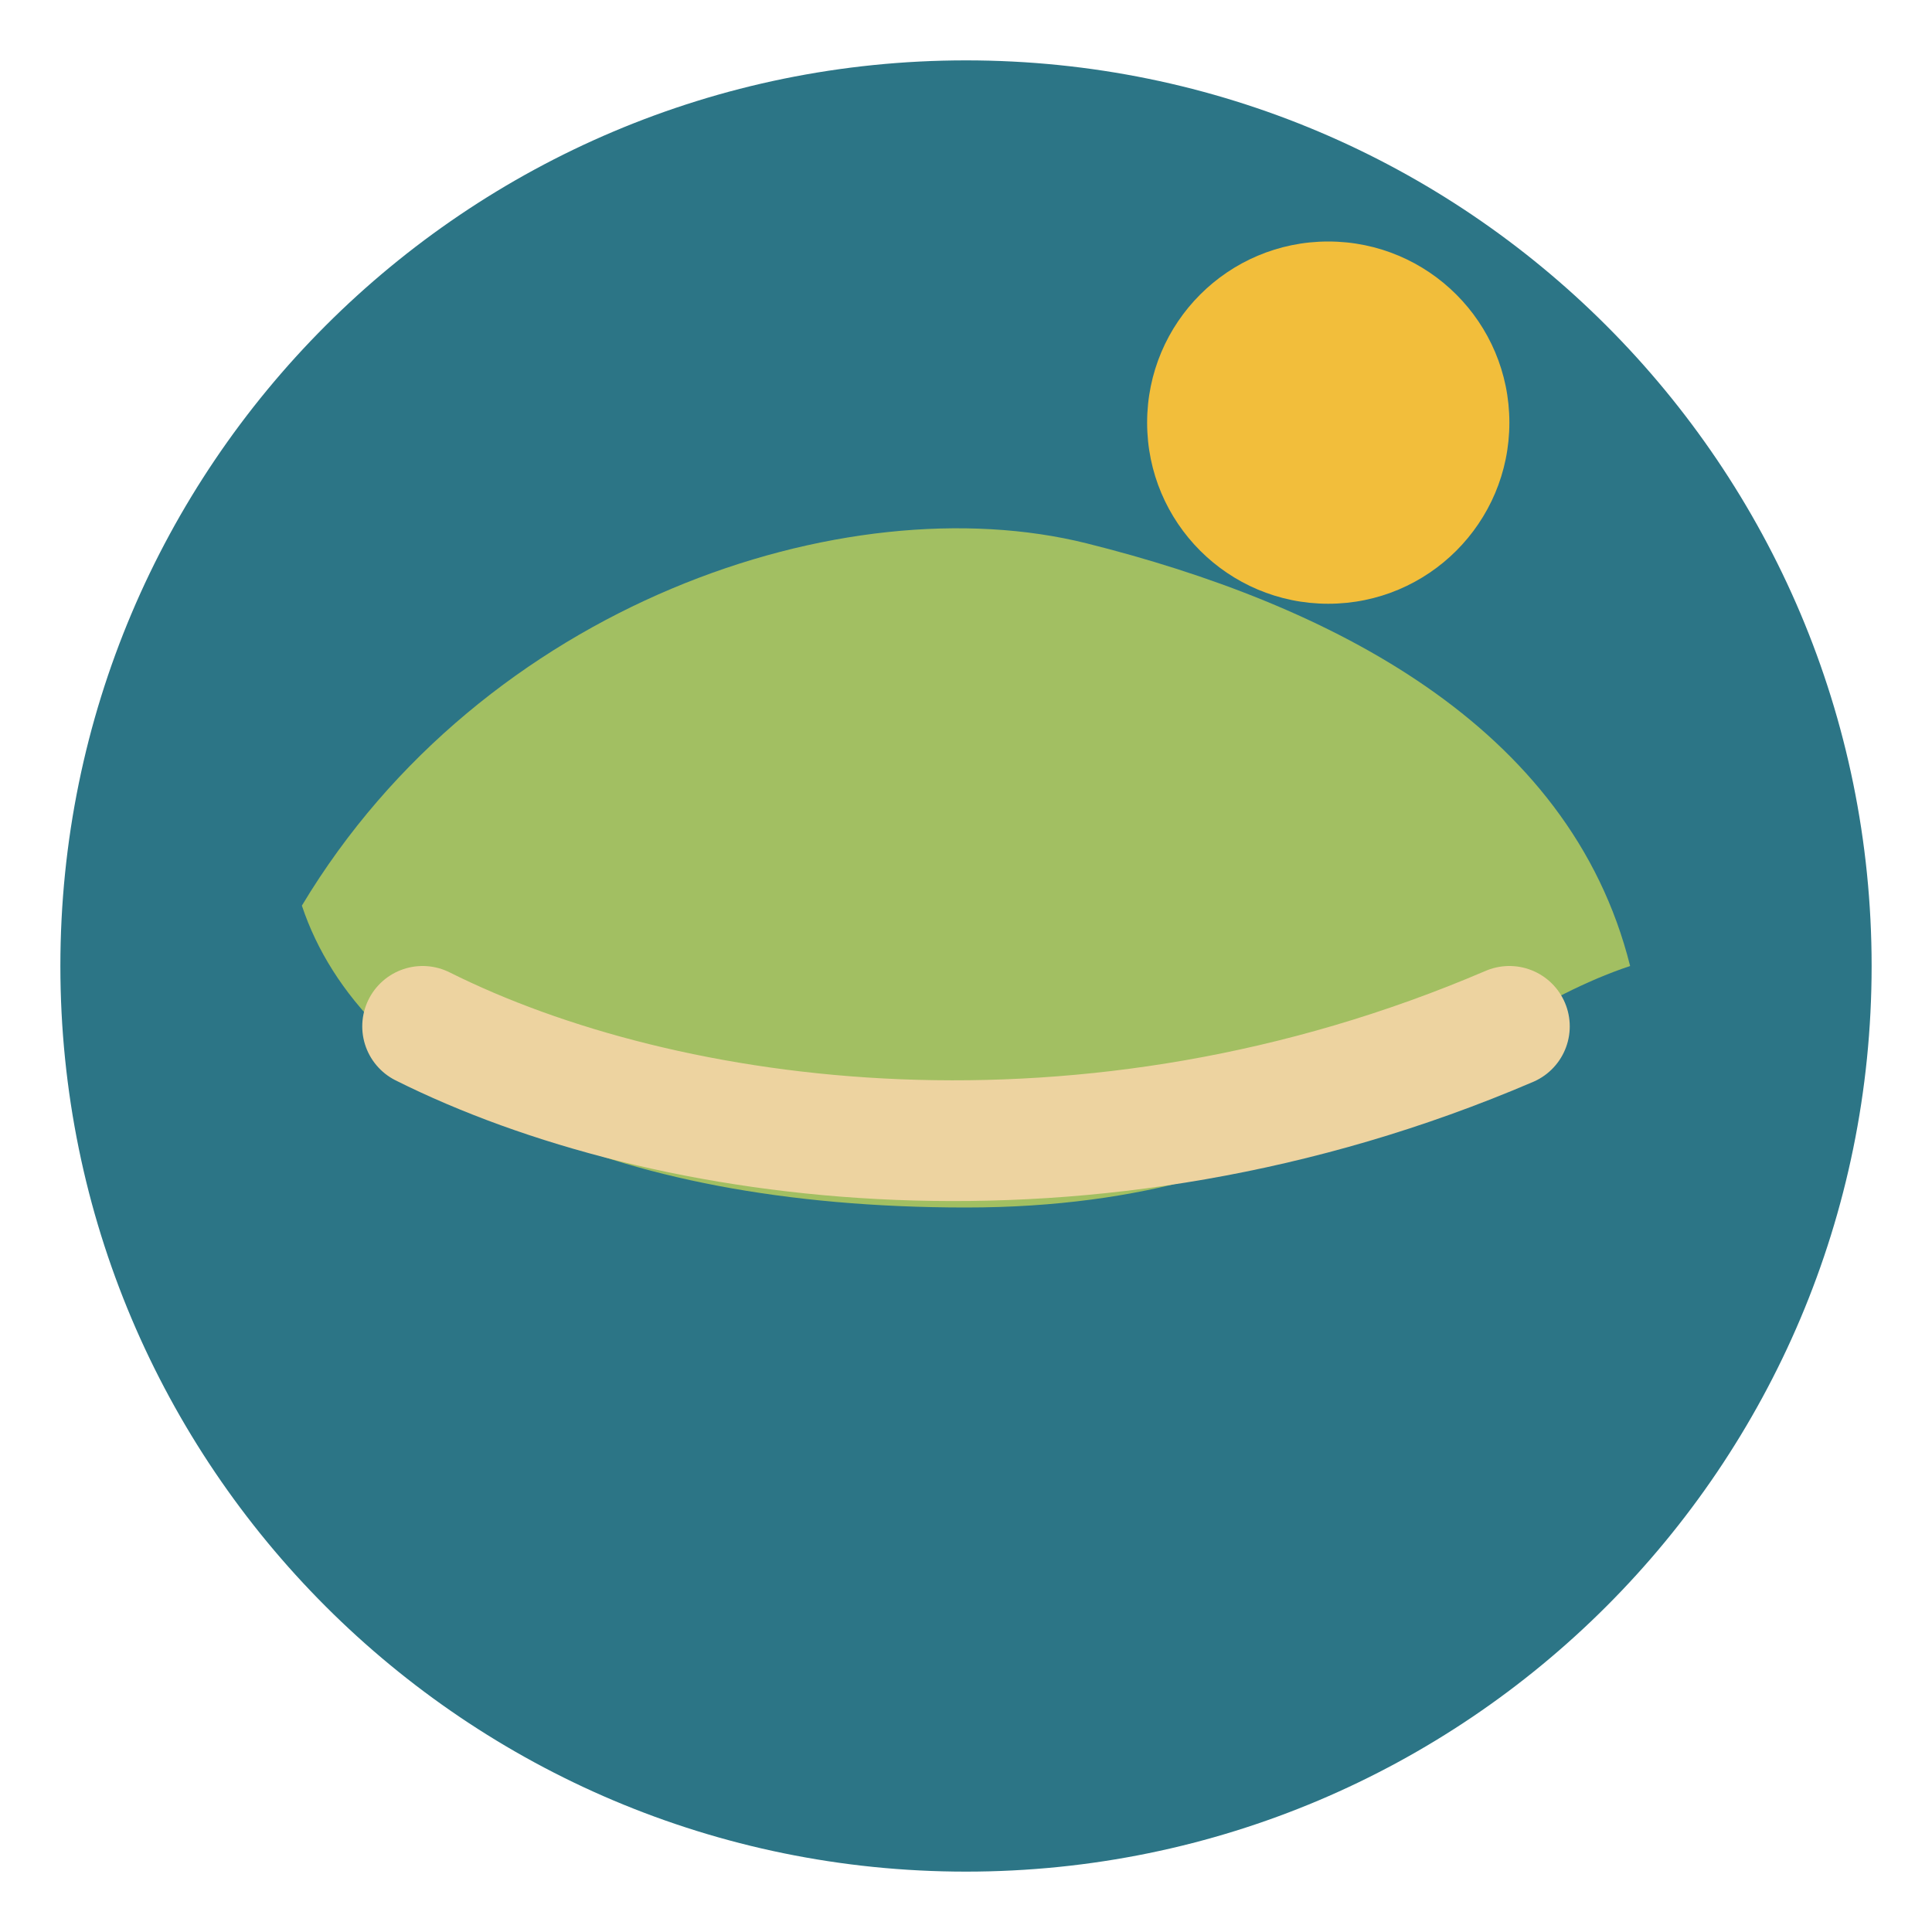
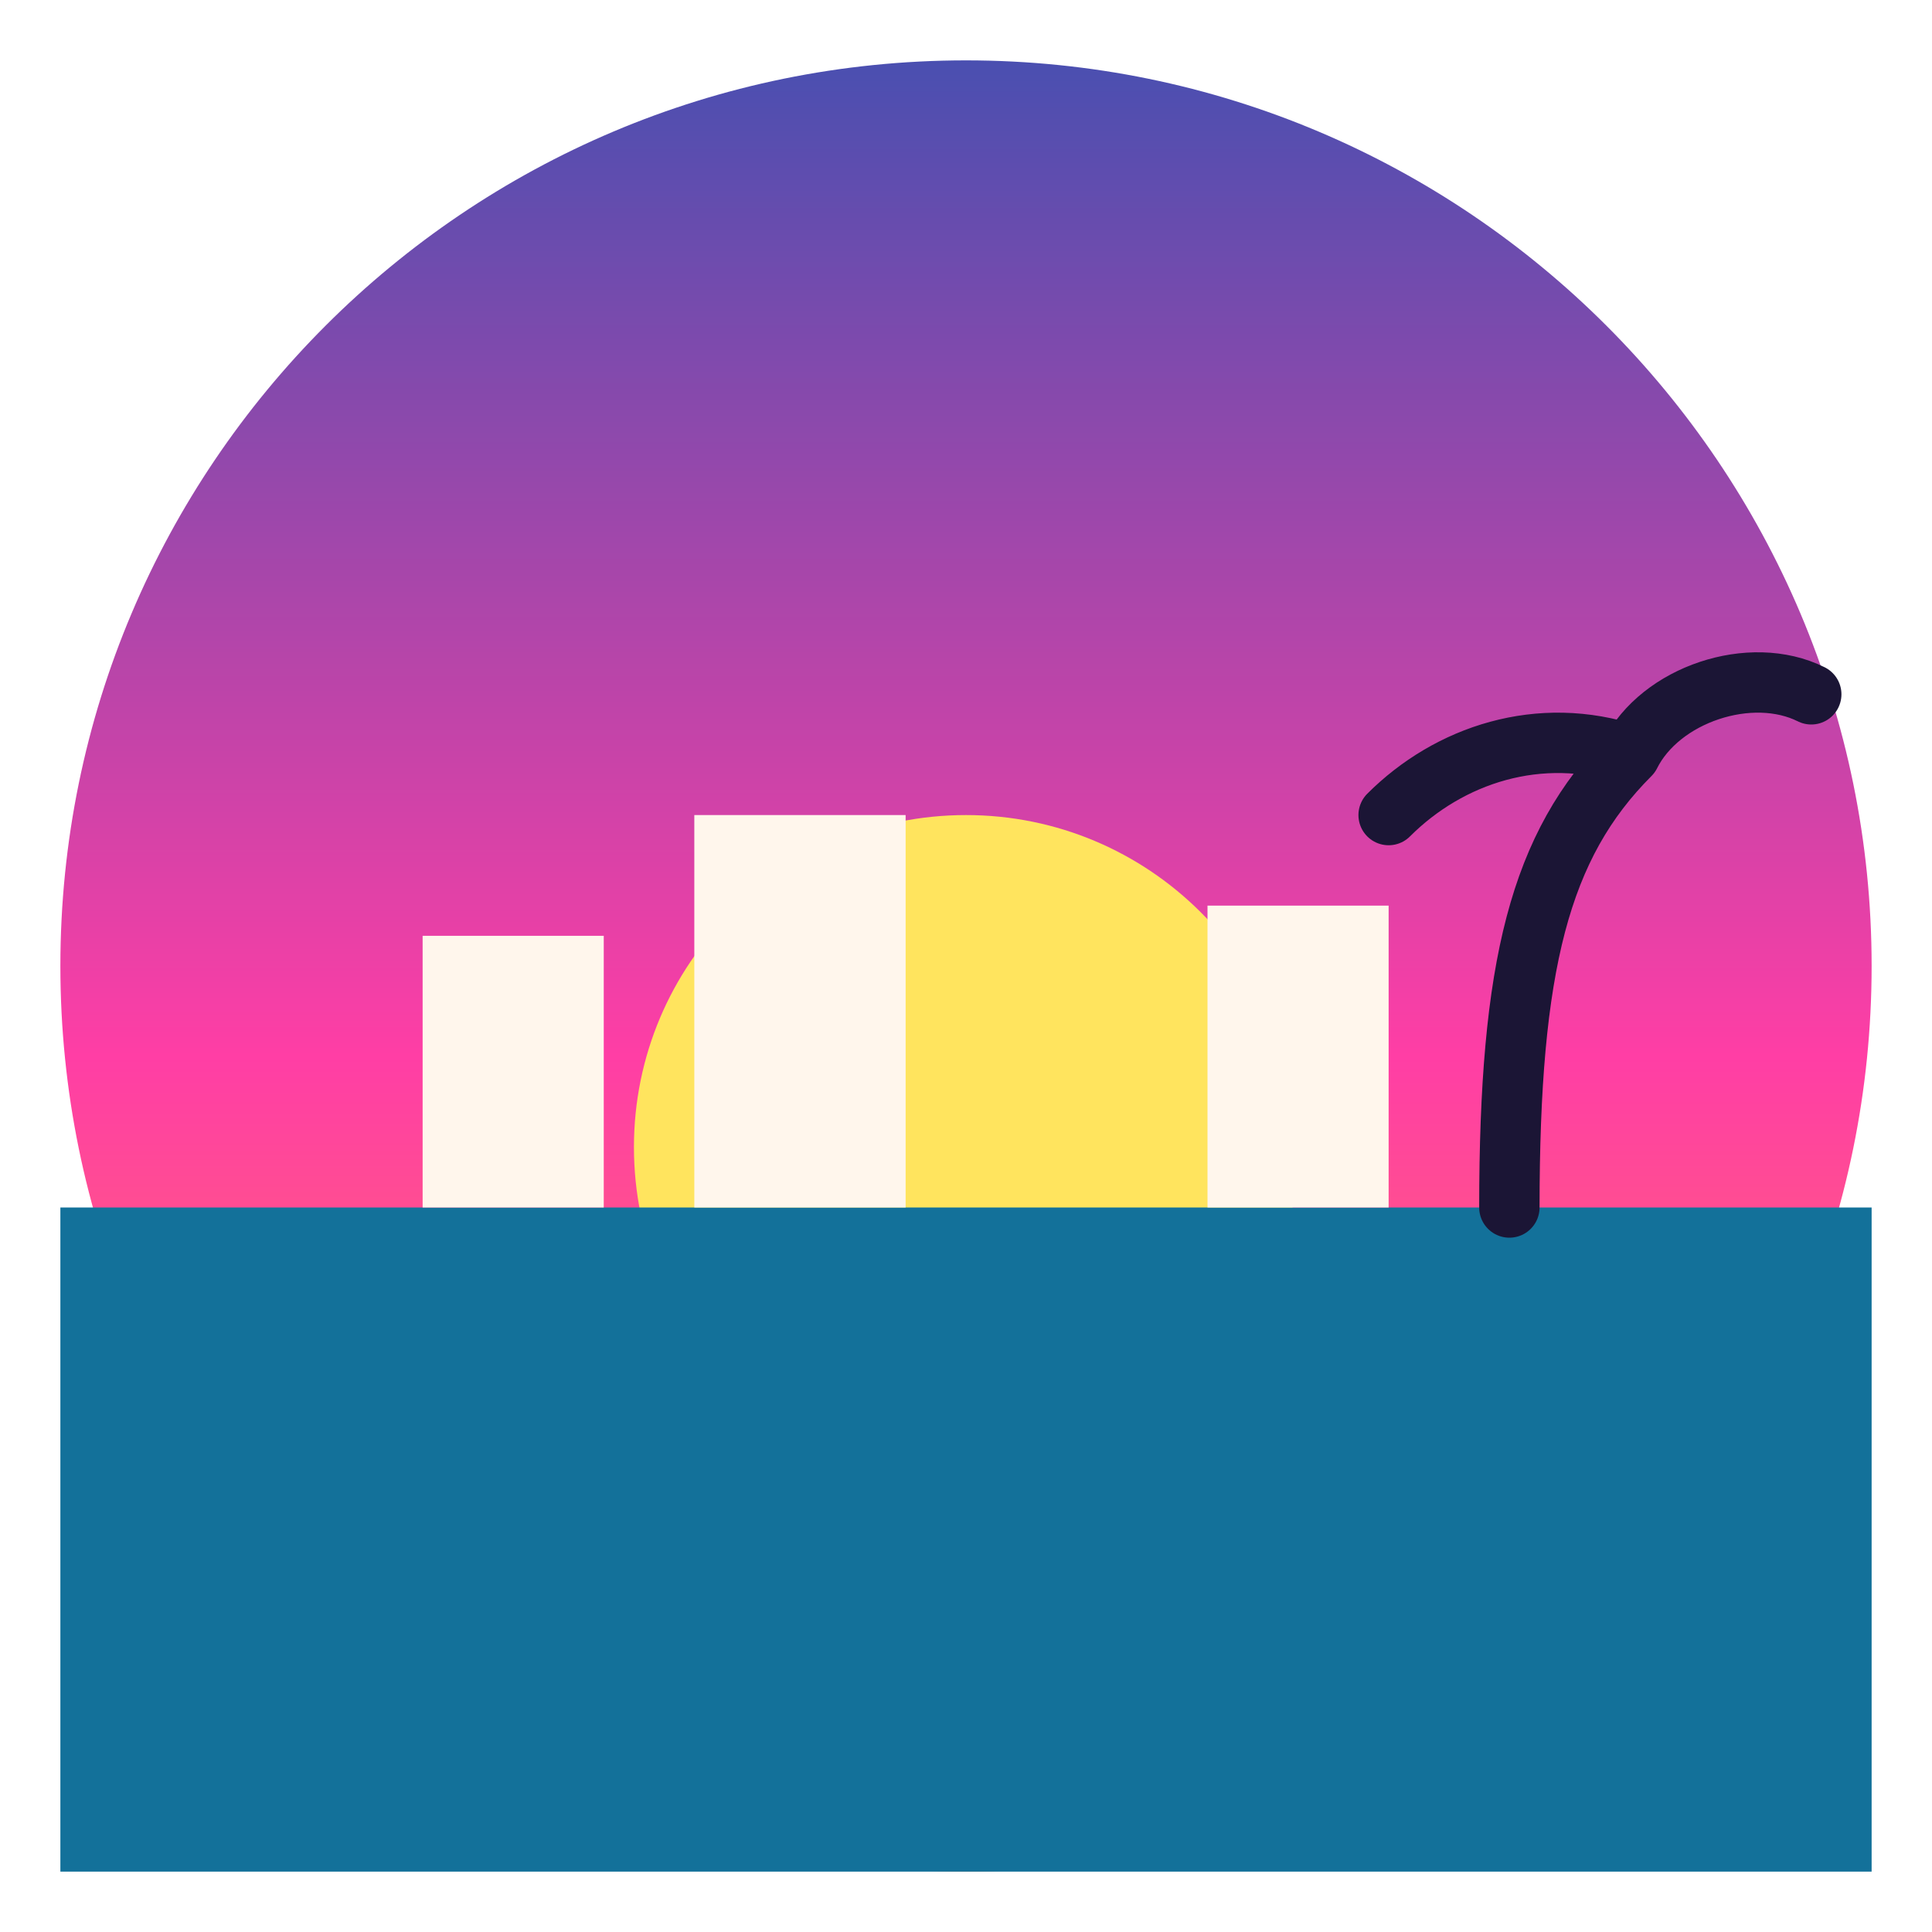
<svg xmlns="http://www.w3.org/2000/svg" viewBox="0 0 64 64">
-   <circle cx="32" cy="32" r="30" fill="#2C7586" />
-   <path d="M10 30c6-10 18-14 26-12s16 6 18 14c-6 2-10 8-22 8S12 36 10 30z" fill="#A2BF62" />
-   <path d="M14 34c8 4 22 6 36 0" stroke="#EDD3A0" stroke-width="4" fill="none" stroke-linecap="round" />
-   <circle cx="44" cy="14" r="6" fill="#F2BE3B" />
+   <defs>
+     <linearGradient id="s" x1="0" y1="0" x2="0" y2="1">
+       <stop offset="0" stop-color="#4A4FB0" />
+       <stop offset=".55" stop-color="#FF3EA5" />
+       <stop offset="1" stop-color="#FF8C42" />
+     </linearGradient>
+   </defs>
+   <circle cx="32" cy="32" r="30" fill="url(#s)" />
+   <circle cx="32" cy="38" r="11" fill="#FFE45E" />
+   <rect x="2" y="40" width="60" height="22" fill="#13719A" />
+   <path d="M14 40v-9h6v9M23 40V27h7v13M40 40V30h6v10" fill="#FFF6EC" />
+   <path d="M50 40c0-8 1-12 4-15m0 0c-3-1-6 0-8 2m8-2c1-2 4-3 6-2" stroke="#1B1535" stroke-width="2" fill="none" stroke-linecap="round" />
</svg>
